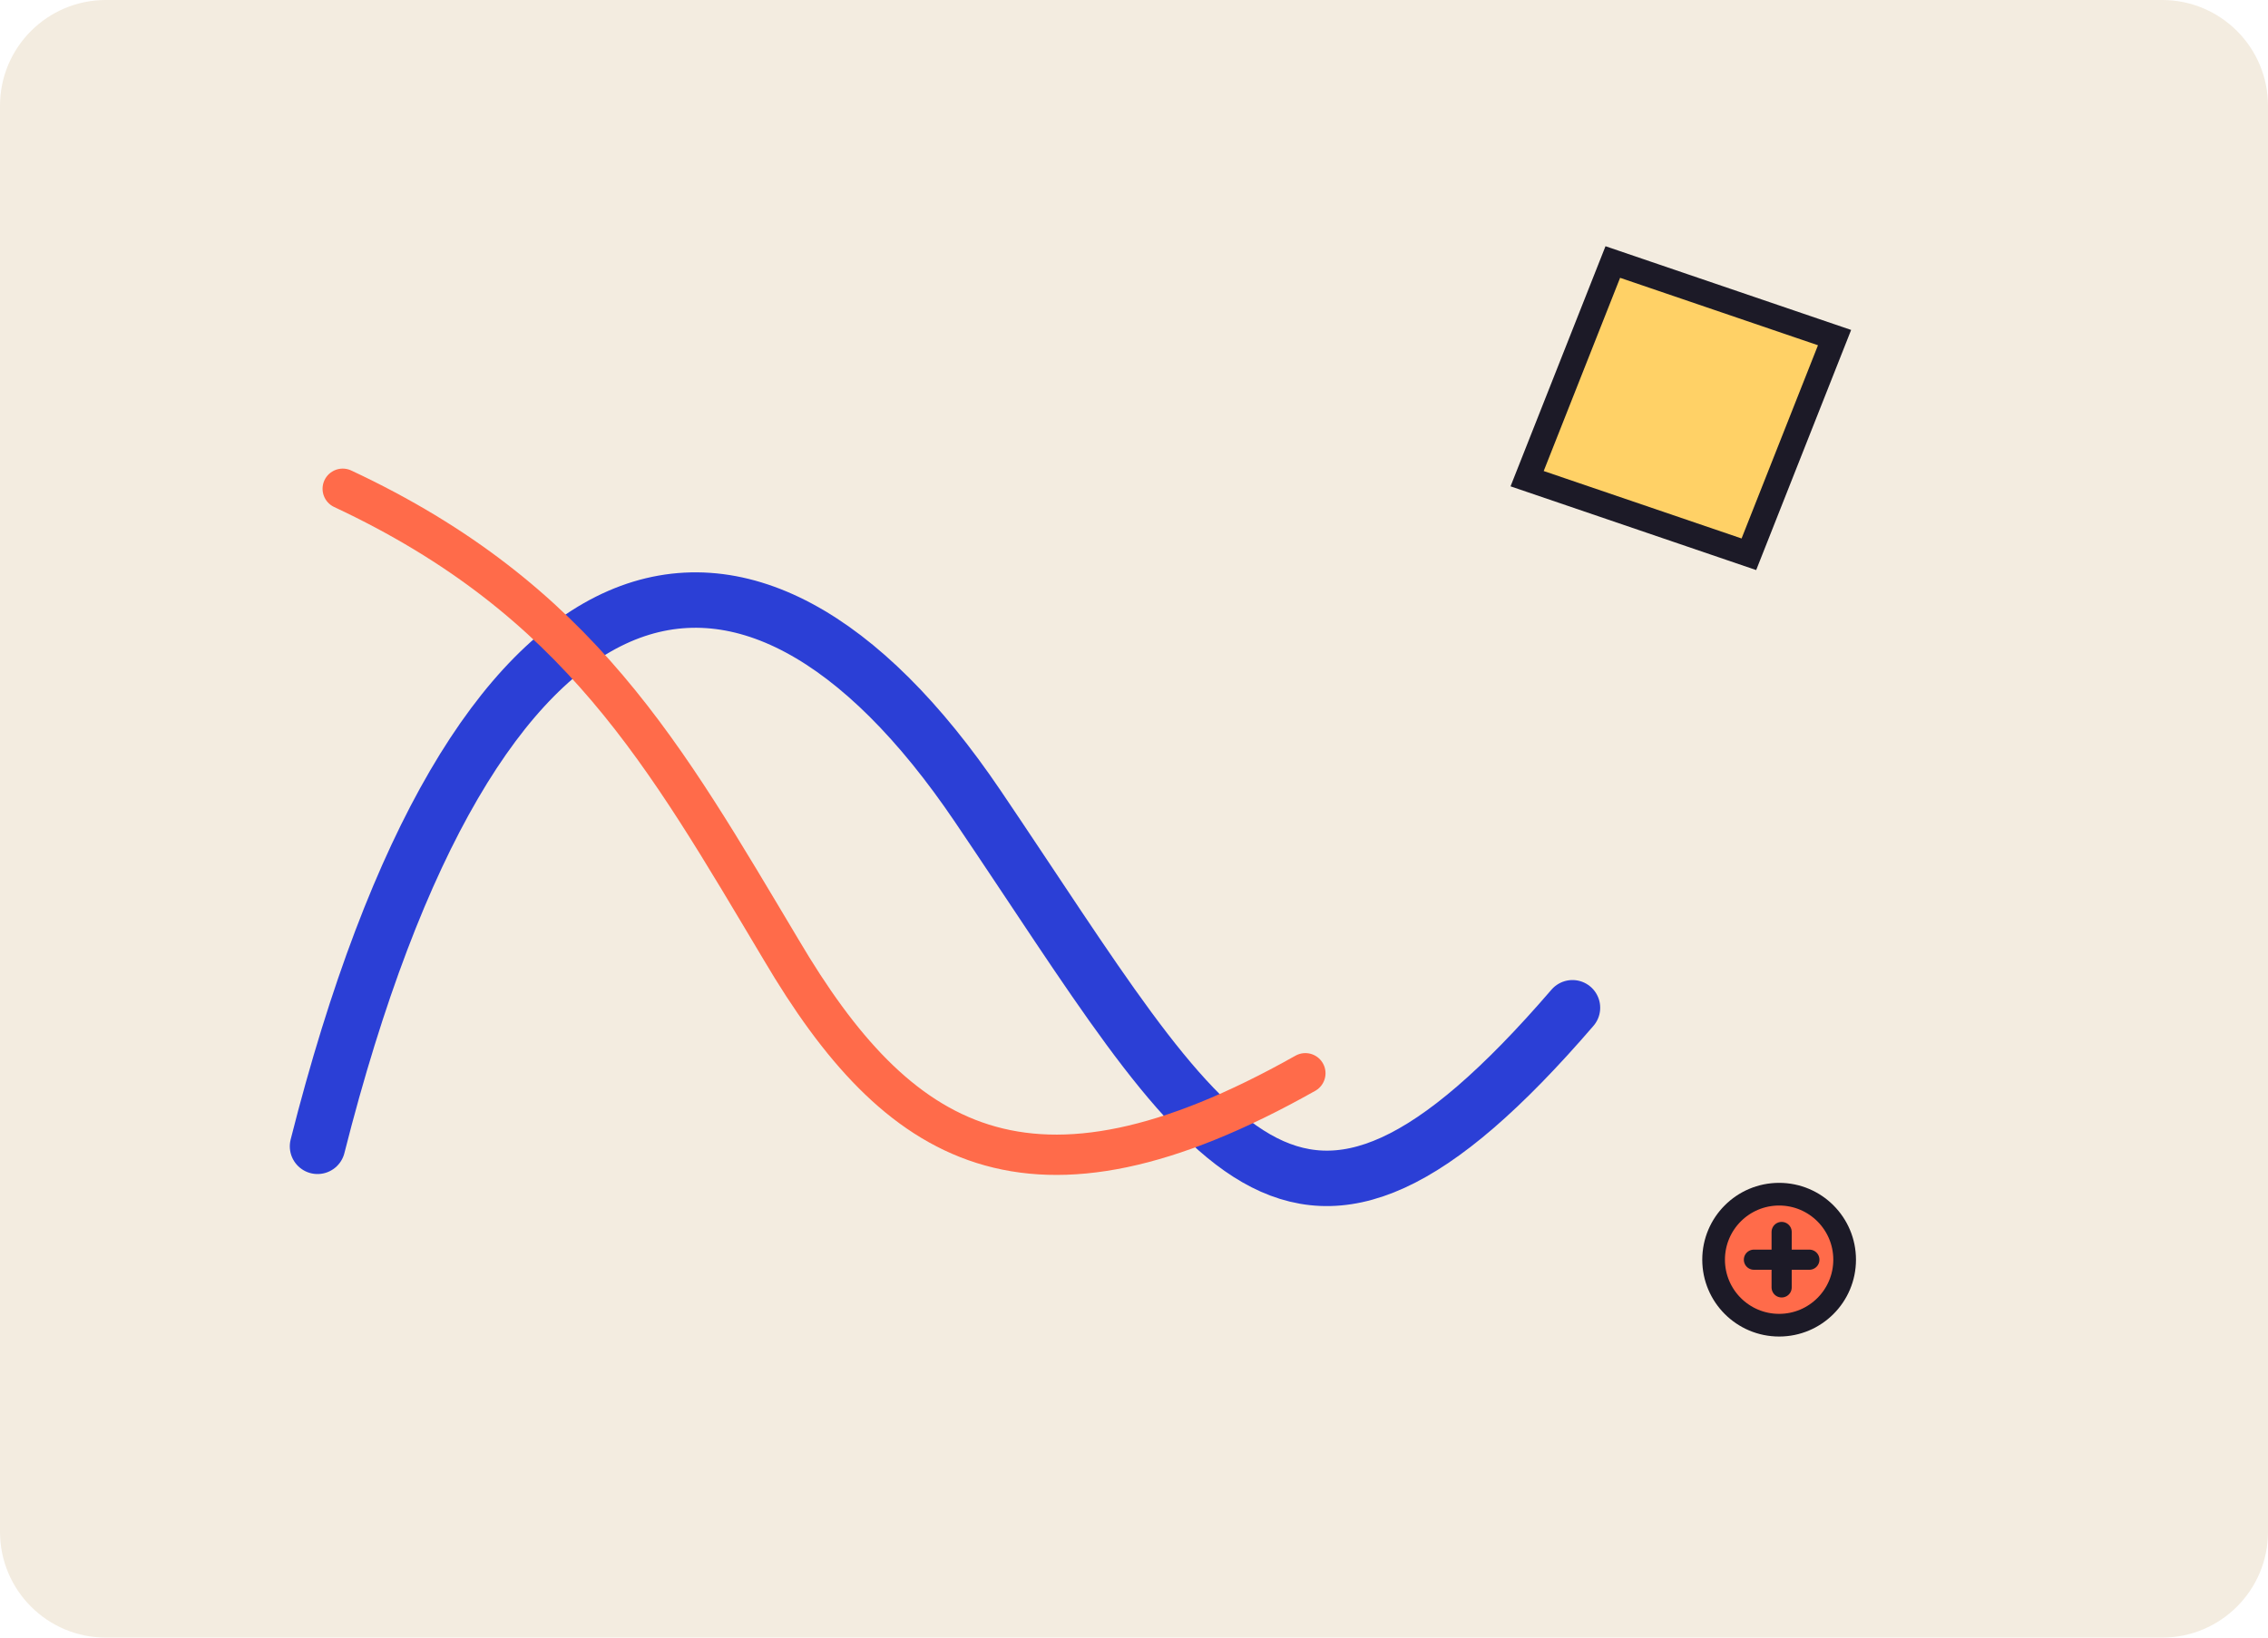
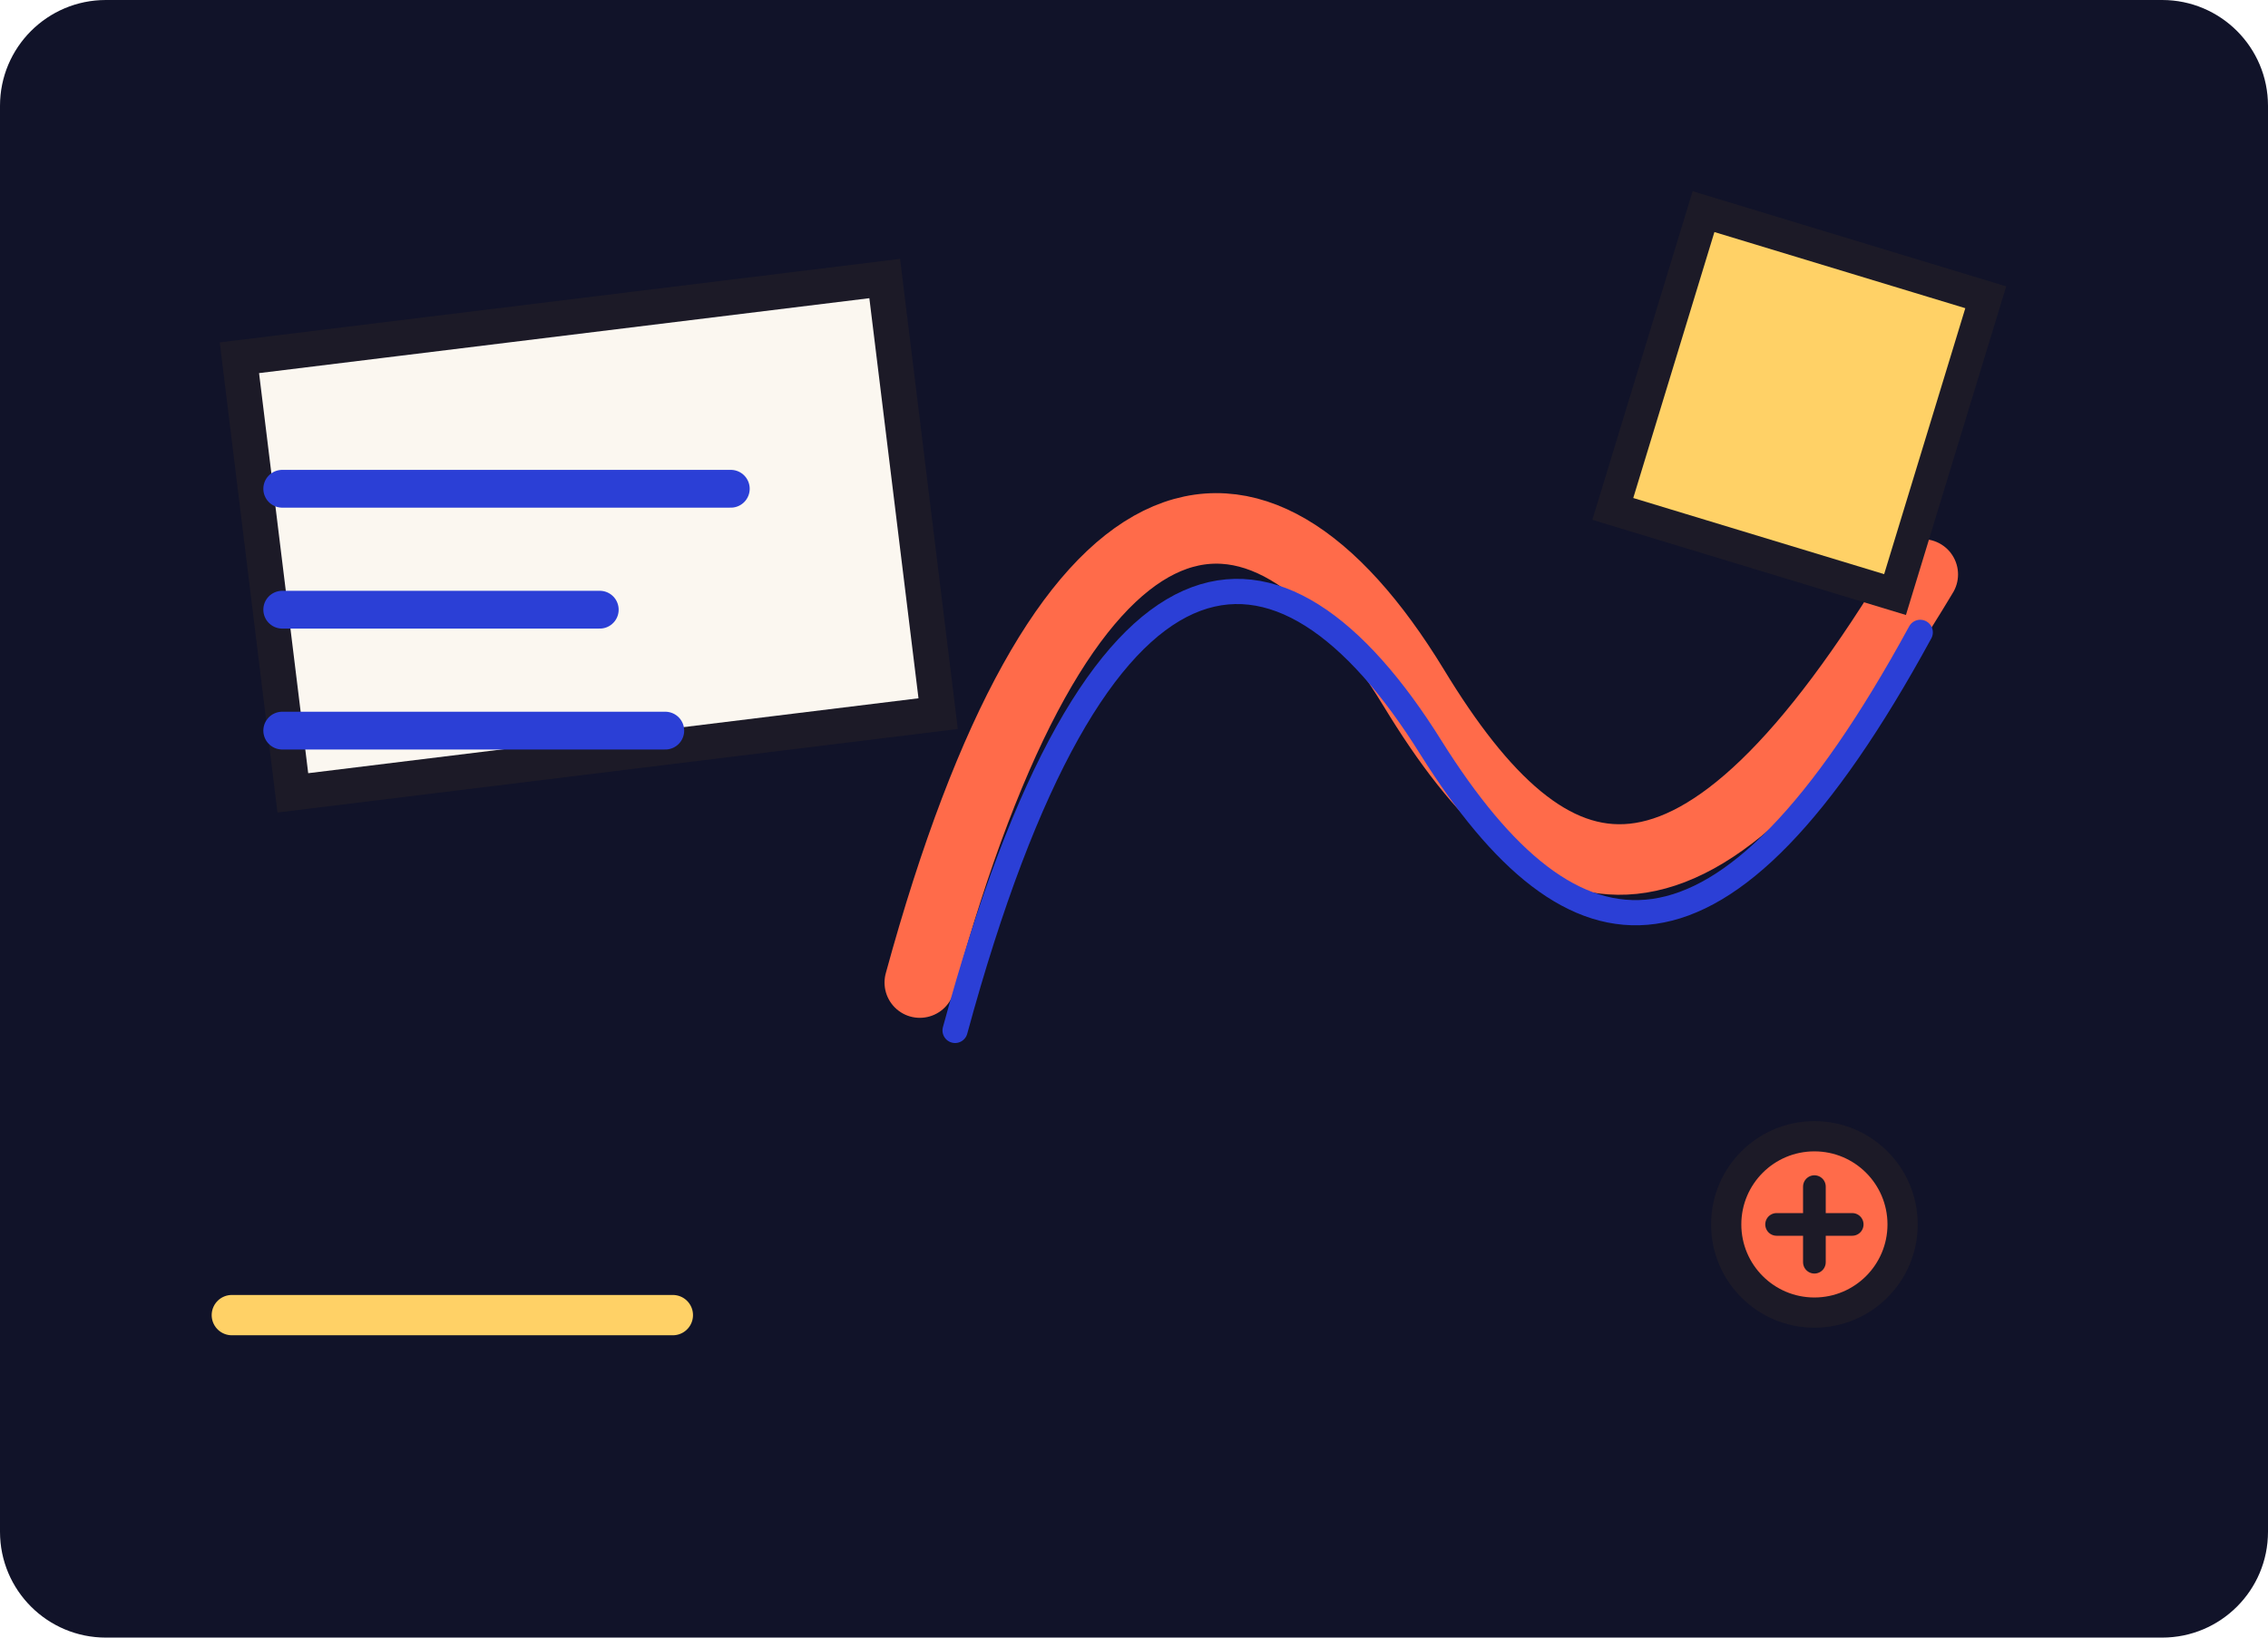
<svg xmlns="http://www.w3.org/2000/svg" viewBox="0 0 900 650">
-   <rect width="900" height="650" rx="42" fill="#F3ECE0" />
-   <path d="M126 455C188 210 296 184 388 320s124 210 236 80" fill="none" stroke="#2B3FD6" stroke-width="22" stroke-linecap="round" />
-   <path d="M136 194c94 44 128 106 174 183 46 78 98 111 208 49" fill="none" stroke="#FF6B4A" stroke-width="16" stroke-linecap="round" />
-   <path d="M640 104l88 30-34 86-88-30z" fill="#FFD166" stroke="#1C1A27" stroke-width="10" />
-   <circle cx="706" cy="500" r="26" fill="#FF6B4A" stroke="#1C1A27" stroke-width="9" />
-   <path d="M696 500h22M707 489v22" stroke="#1C1A27" stroke-width="8" stroke-linecap="round" />
+   <rect width="900" height="650" rx="42" fill="#111329" />
+   <path d="M95 142h258v174H95z" fill="#FBF7F0" stroke="#1C1A27" stroke-width="14" transform="rotate(-7 95 142)" />
+   <path d="M112 194h178M112 242h126M112 290h152" stroke="#2B3FD6" stroke-width="15" stroke-linecap="round" />
+   <path d="M365 390c56-205 132-222 196-117 54 89 111 107 202-45" fill="none" stroke="#FF6B4A" stroke-width="28" stroke-linecap="round" />
+   <path d="M379 409c56-206 128-210 189-112 56 89 115 99 194-46" fill="none" stroke="#2B3FD6" stroke-width="10" stroke-linecap="round" />
+   <path d="M676 84l112 34-36 118-112-34z" fill="#FFD166" stroke="#1C1A27" stroke-width="13" />
+   <circle cx="720" cy="486" r="35" fill="#FF6B4A" stroke="#1C1A27" stroke-width="12" />
+   <path d="M705 486h30M720 471v30" stroke="#1C1A27" stroke-width="9" stroke-linecap="round" />
+   <path d="M92 522h175" stroke="#FFD166" stroke-width="16" stroke-linecap="round" />
</svg>
